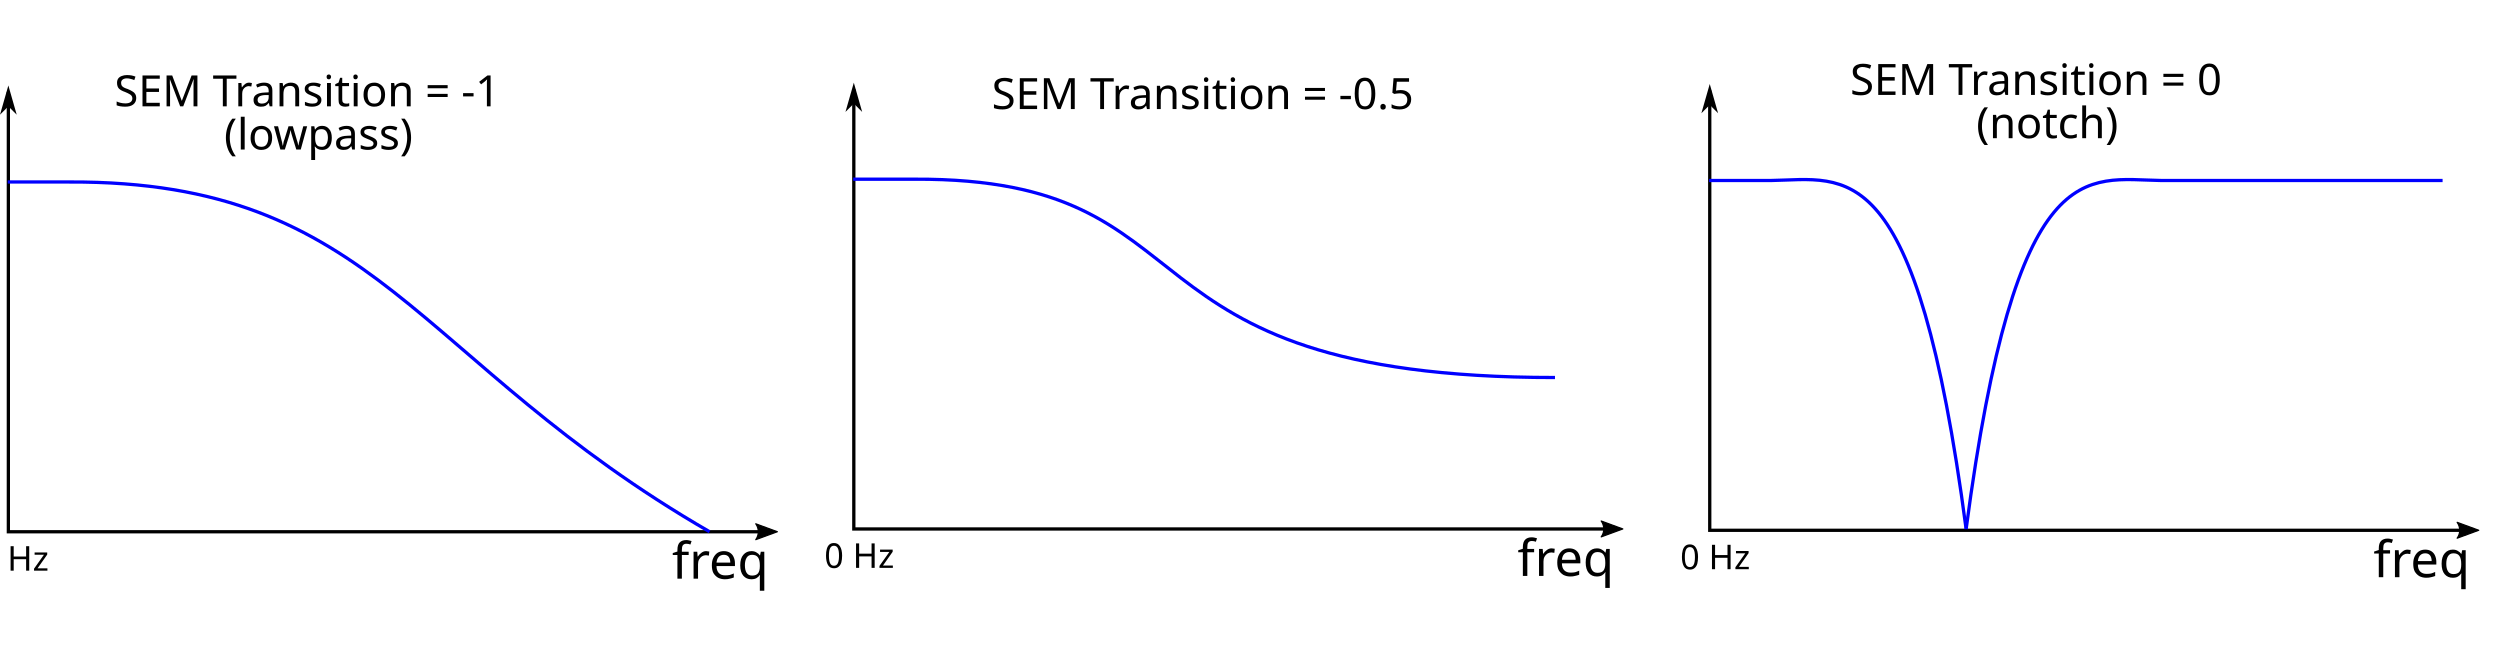
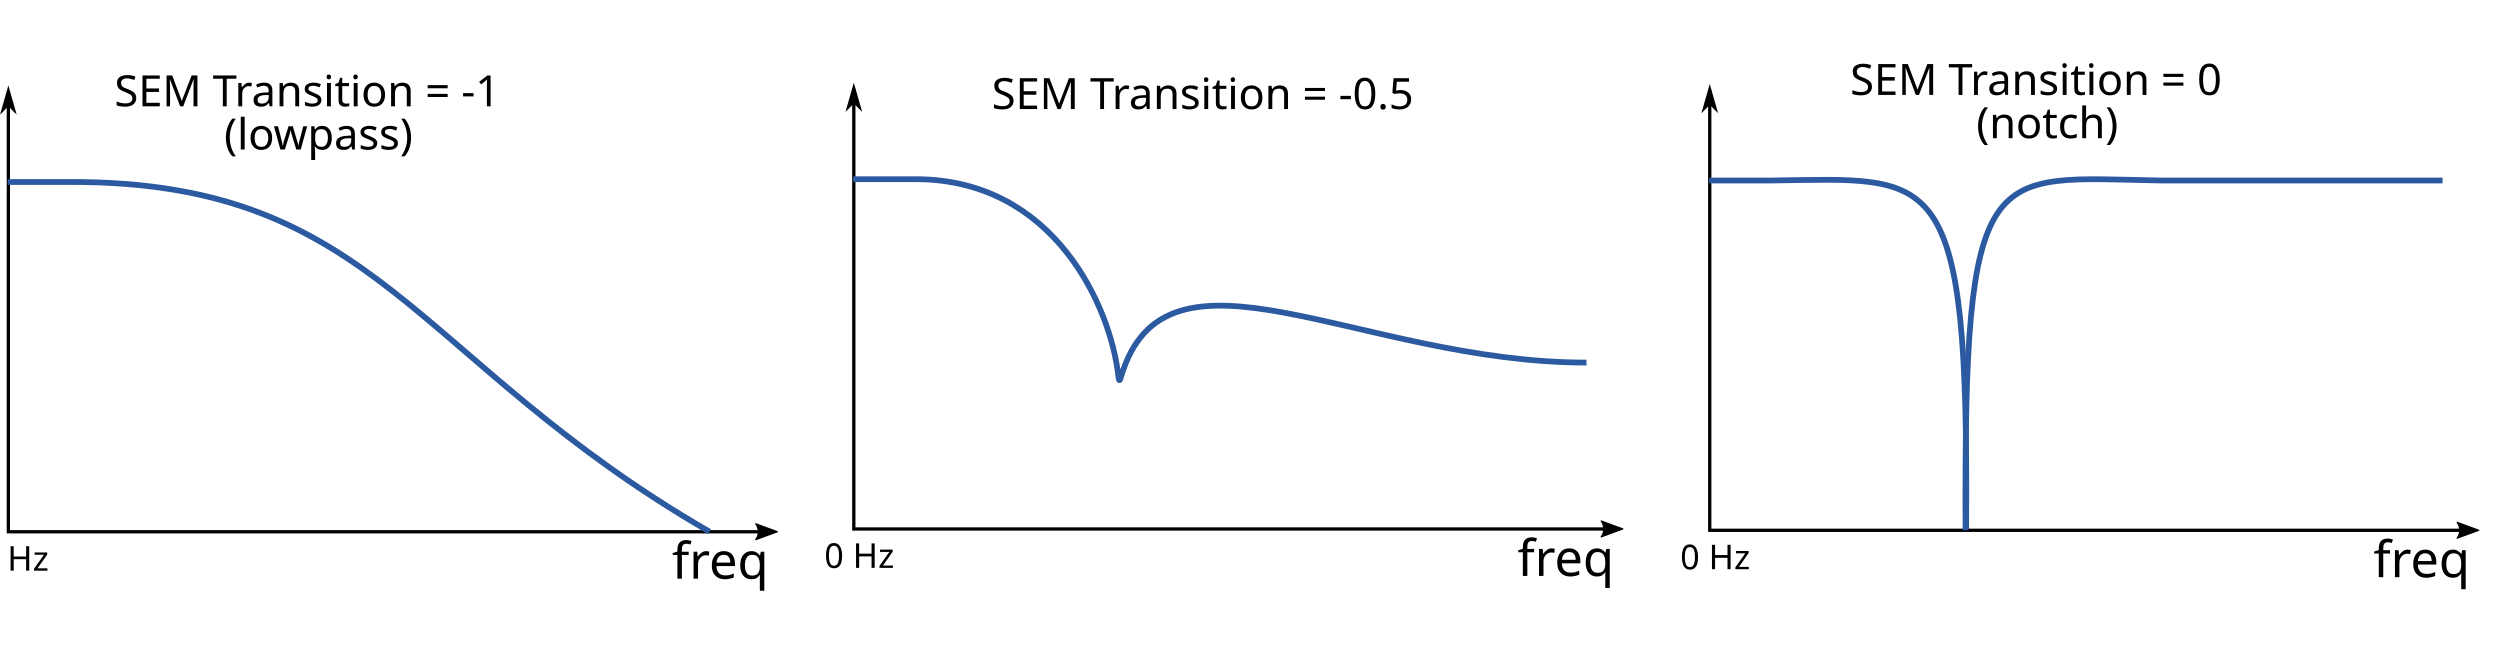
<svg xmlns="http://www.w3.org/2000/svg" width="201.296mm" height="52.439mm" viewBox="0 0 201.296 52.439" version="1.1" id="svg8">
  <defs id="defs2">
    <marker orient="auto" refY="0" refX="0" id="Arrow2Mend" style="overflow:visible">
      <path id="path844" style="fill:#000000;fill-opacity:1;fill-rule:evenodd;stroke:#000000;stroke-width:0.625;stroke-linejoin:round;stroke-opacity:1" d="M 8.719,4.034 -2.207,0.016 8.719,-4.002 c -1.745,2.372 -1.735,5.617 -6e-7,8.035 z" transform="scale(-0.6)" />
    </marker>
    <marker orient="auto" refY="0" refX="0" id="marker1221" style="overflow:visible">
      <path id="path1219" style="fill:#000000;fill-opacity:1;fill-rule:evenodd;stroke:#000000;stroke-width:0.625;stroke-linejoin:round;stroke-opacity:1" d="M 8.719,4.034 -2.207,0.016 8.719,-4.002 c -1.745,2.372 -1.735,5.617 -6e-7,8.035 z" transform="matrix(-1.1,0,0,-1.1,-1.1,0)" />
    </marker>
    <marker orient="auto" refY="0" refX="0" id="Arrow1Mstart" style="overflow:visible">
      <path id="path823" d="M 0,0 5,-5 -12.5,0 5,5 Z" style="fill:#000000;fill-opacity:1;fill-rule:evenodd;stroke:#000000;stroke-width:1pt;stroke-opacity:1" transform="matrix(0.4,0,0,0.4,4,0)" />
    </marker>
    <marker orient="auto" refY="0" refX="0" id="Arrow2Lend" style="overflow:visible">
      <path id="path838" style="fill:#000000;fill-opacity:1;fill-rule:evenodd;stroke:#000000;stroke-width:0.625;stroke-linejoin:round;stroke-opacity:1" d="M 8.719,4.034 -2.207,0.016 8.719,-4.002 c -1.745,2.372 -1.735,5.617 -6e-7,8.035 z" transform="matrix(-1.1,0,0,-1.1,-1.1,0)" />
    </marker>
    <marker orient="auto" refY="0" refX="0" id="Arrow2Lstart" style="overflow:visible">
      <path id="path835" style="fill:#000000;fill-opacity:1;fill-rule:evenodd;stroke:#000000;stroke-width:0.625;stroke-linejoin:round;stroke-opacity:1" d="M 8.719,4.034 -2.207,0.016 8.719,-4.002 c -1.745,2.372 -1.735,5.617 -6e-7,8.035 z" transform="matrix(1.1,0,0,1.1,1.1,0)" />
    </marker>
    <marker orient="auto" refY="0" refX="0" id="Arrow1Lstart" style="overflow:visible">
      <path id="path817" d="M 0,0 5,-5 -12.5,0 5,5 Z" style="fill:#000000;fill-opacity:1;fill-rule:evenodd;stroke:#000000;stroke-width:1pt;stroke-opacity:1" transform="matrix(0.8,0,0,0.8,10,0)" />
    </marker>
    <marker orient="auto" refY="0" refX="0" id="Arrow1Mstart-7" style="overflow:visible">
      <path id="path823-5" d="M 0,0 5,-5 -12.5,0 5,5 Z" style="fill:#000000;fill-opacity:1;fill-rule:evenodd;stroke:#000000;stroke-width:1pt;stroke-opacity:1" transform="matrix(0.4,0,0,0.4,4,0)" />
    </marker>
    <marker orient="auto" refY="0" refX="0" id="Arrow2Mend-3" style="overflow:visible">
      <path id="path844-5" style="fill:#000000;fill-opacity:1;fill-rule:evenodd;stroke:#000000;stroke-width:0.625;stroke-linejoin:round;stroke-opacity:1" d="M 8.719,4.034 -2.207,0.016 8.719,-4.002 c -1.745,2.372 -1.735,5.617 -6e-7,8.035 z" transform="scale(-0.6)" />
    </marker>
    <marker orient="auto" refY="0" refX="0" id="Arrow1Mstart-7-0" style="overflow:visible">
      <path id="path823-5-9" d="M 0,0 5,-5 -12.5,0 5,5 Z" style="fill:#000000;fill-opacity:1;fill-rule:evenodd;stroke:#000000;stroke-width:1pt;stroke-opacity:1" transform="matrix(0.4,0,0,0.4,4,0)" />
    </marker>
    <marker orient="auto" refY="0" refX="0" id="Arrow2Mend-3-3" style="overflow:visible">
      <path id="path844-5-6" style="fill:#000000;fill-opacity:1;fill-rule:evenodd;stroke:#000000;stroke-width:0.625;stroke-linejoin:round;stroke-opacity:1" d="M 8.719,4.034 -2.207,0.016 8.719,-4.002 c -1.745,2.372 -1.735,5.617 -6e-7,8.035 z" transform="scale(-0.6)" />
    </marker>
    <marker orient="auto" refY="0" refX="0" id="Arrow1Mstart-3" style="overflow:visible">
      <path id="path823-6" d="M 0,0 5,-5 -12.5,0 5,5 Z" style="fill:#000000;fill-opacity:1;fill-rule:evenodd;stroke:#000000;stroke-width:1pt;stroke-opacity:1" transform="matrix(0.4,0,0,0.4,4,0)" />
    </marker>
    <marker orient="auto" refY="0" refX="0" id="Arrow2Mend-7" style="overflow:visible">
      <path id="path844-53" style="fill:#000000;fill-opacity:1;fill-rule:evenodd;stroke:#000000;stroke-width:0.625;stroke-linejoin:round;stroke-opacity:1" d="M 8.719,4.034 -2.207,0.016 8.719,-4.002 c -1.745,2.372 -1.735,5.617 -6e-7,8.035 z" transform="scale(-0.6)" />
    </marker>
    <marker orient="auto" refY="0" refX="0" id="Arrow1Mstart-3-7" style="overflow:visible">
      <path id="path823-6-0" d="M 0,0 5,-5 -12.5,0 5,5 Z" style="fill:#000000;fill-opacity:1;fill-rule:evenodd;stroke:#000000;stroke-width:1pt;stroke-opacity:1" transform="matrix(0.4,0,0,0.4,4,0)" />
    </marker>
    <marker orient="auto" refY="0" refX="0" id="Arrow2Mend-7-9" style="overflow:visible">
      <path id="path844-53-3" style="fill:#000000;fill-opacity:1;fill-rule:evenodd;stroke:#000000;stroke-width:0.625;stroke-linejoin:round;stroke-opacity:1" d="M 8.719,4.034 -2.207,0.016 8.719,-4.002 c -1.745,2.372 -1.735,5.617 -6e-7,8.035 z" transform="scale(-0.6)" />
    </marker>
  </defs>
  <g id="layer1" transform="translate(-3.737081,-0.1437473)">
    <path style="fill:none;stroke:#000000;stroke-width:0.265;stroke-linecap:butt;stroke-linejoin:miter;stroke-miterlimit:4;stroke-dasharray:none;stroke-opacity:1;marker-start:url(#Arrow1Mstart);marker-end:url(#Arrow2Mend)" d="M 4.41,7.547 V 42.96 H 65.977" id="path815" />
    <text xml:space="preserve" style="font-style:normal;font-variant:normal;font-weight:normal;font-stretch:normal;font-size:4.057px;line-height:1000;font-family:squaretype;-inkscape-font-specification:squaretype;text-align:center;letter-spacing:0px;word-spacing:0px;text-anchor:middle;fill:#000000;fill-opacity:1;stroke:none;stroke-width:0.113" x="64.367" y="46.739" id="text1329">
      <tspan id="tspan1327" x="64.367" y="46.739" style="stroke-width:0.113">freq</tspan>
    </text>
    <text xml:space="preserve" style="font-style:normal;font-variant:normal;font-weight:normal;font-stretch:normal;font-size:2.757px;line-height:1000;font-family:squaretype;-inkscape-font-specification:squaretype;text-align:center;letter-spacing:0px;word-spacing:0px;text-anchor:middle;fill:#000000;fill-opacity:1;stroke:none;stroke-width:0.077" x="6.638" y="46.094" id="text1329-3">
      <tspan id="tspan1327-6" x="6.638" y="46.094" style="stroke-width:0.077">0 Hz</tspan>
    </text>
-     <path style="fill:none;stroke:#0000ff;stroke-width:0.265px;stroke-linecap:butt;stroke-linejoin:miter;stroke-opacity:1" d="m 4.359,14.797 h 4.958 C 34.169,14.702 36.991,29.171 60.867,42.956" id="path1349" />
+     <path style="fill:none;stroke:#2c5aa0;stroke-width:0.465;stroke-linecap:butt;stroke-linejoin:miter;stroke-opacity:1;stroke-miterlimit:4;stroke-dasharray:none" d="m 4.359,14.797 h 4.958 C 34.169,14.702 36.991,29.171 60.867,42.956" id="path1349" />
    <path style="fill:none;stroke:#000000;stroke-width:0.265;stroke-linecap:butt;stroke-linejoin:miter;stroke-miterlimit:4;stroke-dasharray:none;stroke-opacity:1;marker-start:url(#Arrow1Mstart-3);marker-end:url(#Arrow2Mend-7)" d="M 72.485,7.323 V 42.736 h 61.567" id="path815-5" />
    <text xml:space="preserve" style="font-style:normal;font-variant:normal;font-weight:normal;font-stretch:normal;font-size:4.057px;line-height:1000;font-family:squaretype;-inkscape-font-specification:squaretype;text-align:center;letter-spacing:0px;word-spacing:0px;text-anchor:middle;fill:#000000;fill-opacity:1;stroke:none;stroke-width:0.113" x="132.442" y="46.515" id="text1329-6">
      <tspan id="tspan1327-2" x="132.442" y="46.515" style="stroke-width:0.113">freq</tspan>
    </text>
    <text xml:space="preserve" style="font-style:normal;font-variant:normal;font-weight:normal;font-stretch:normal;font-size:2.757px;line-height:1000;font-family:squaretype;-inkscape-font-specification:squaretype;text-align:center;letter-spacing:0px;word-spacing:0px;text-anchor:middle;fill:#000000;fill-opacity:1;stroke:none;stroke-width:0.077" x="74.713" y="45.87" id="text1329-3-9">
      <tspan id="tspan1327-6-1" x="74.713" y="45.87" style="stroke-width:0.077">0 Hz</tspan>
    </text>
-     <path style="fill:none;stroke:#0000ff;stroke-width:0.265px;stroke-linecap:butt;stroke-linejoin:miter;stroke-opacity:1" d="m 72.434,14.572 h 4.958 c 24.852,-0.094 15.106,15.981 51.55,15.969" id="path1349-2" />
+     <path style="fill:none;stroke:#2c5aa0;stroke-width:0.465;stroke-linecap:butt;stroke-linejoin:miter;stroke-miterlimit:4;stroke-dasharray:none;stroke-opacity:1" d="m 72.434,14.572 h 4.958 c 11.248,-0.043 15.795,10.324 16.398,15.891 0.047,0.434 0.114,0.345 0.204,0.038 C 97.585,18.283 113.237,29.345 131.48,29.339" id="path1349-2" />
    <path style="fill:none;stroke:#000000;stroke-width:0.265;stroke-linecap:butt;stroke-linejoin:miter;stroke-miterlimit:4;stroke-dasharray:none;stroke-opacity:1;marker-start:url(#Arrow1Mstart-3-7);marker-end:url(#Arrow2Mend-7-9)" d="M 141.403,7.428 V 42.842 h 61.567" id="path815-5-6" />
    <text xml:space="preserve" style="font-style:normal;font-variant:normal;font-weight:normal;font-stretch:normal;font-size:4.057px;line-height:1000;font-family:squaretype;-inkscape-font-specification:squaretype;text-align:center;letter-spacing:0px;word-spacing:0px;text-anchor:middle;fill:#000000;fill-opacity:1;stroke:none;stroke-width:0.113" x="201.36" y="46.62" id="text1329-6-0">
      <tspan id="tspan1327-2-6" x="201.36" y="46.62" style="stroke-width:0.113">freq</tspan>
    </text>
    <text xml:space="preserve" style="font-style:normal;font-variant:normal;font-weight:normal;font-stretch:normal;font-size:2.757px;line-height:1000;font-family:squaretype;-inkscape-font-specification:squaretype;text-align:center;letter-spacing:0px;word-spacing:0px;text-anchor:middle;fill:#000000;fill-opacity:1;stroke:none;stroke-width:0.077" x="143.631" y="45.975" id="text1329-3-9-2">
      <tspan id="tspan1327-6-1-6" x="143.631" y="45.975" style="stroke-width:0.077">0 Hz</tspan>
    </text>
-     <path style="fill:none;stroke:#0000ff;stroke-width:0.265px;stroke-linecap:butt;stroke-linejoin:miter;stroke-opacity:1" d="m 141.352,14.678 h 4.958 c 6.142,-0.094 11.704,-2.446 15.736,28.065" id="path1349-2-1" />
-     <path style="fill:none;stroke:#0000ff;stroke-width:0.265px;stroke-linecap:butt;stroke-linejoin:miter;stroke-opacity:1" d="m 200.411,14.678 h -22.628 c -6.142,-0.094 -11.704,-2.446 -15.736,28.065" id="path1349-2-1-8" />
+     <path style="fill:none;stroke:#2c5aa0;stroke-width:0.465;stroke-linecap:butt;stroke-linejoin:miter;stroke-miterlimit:4;stroke-dasharray:none;stroke-opacity:1" d="m 141.352,14.678 h 4.958 c 13.425,-0.161 15.956,-1.595 15.736,28.065" id="path1349-2-1" />
+     <path style="fill:none;stroke:#2c5aa0;stroke-width:0.465;stroke-linecap:butt;stroke-linejoin:miter;stroke-miterlimit:4;stroke-dasharray:none;stroke-opacity:1" d="M 200.411,14.678 H 177.783 C 163.756,14.45 161.874,12.516 161.999,42.837" id="path1349-2-1-8" />
    <text xml:space="preserve" style="font-style:normal;font-variant:normal;font-weight:normal;font-stretch:normal;font-size:3.481px;line-height:1;font-family:squaretype;-inkscape-font-specification:squaretype;text-align:center;letter-spacing:0px;word-spacing:0px;text-anchor:middle;fill:#000000;fill-opacity:1;stroke:none;stroke-width:0.097" x="31.645" y="8.703" id="text984">
      <tspan id="tspan982" x="31.645" y="8.703" style="line-height:1;stroke-width:0.097">SEM Transition = -1</tspan>
      <tspan x="31.645" y="12.184" style="line-height:1;stroke-width:0.097" id="tspan986">(lowpass)</tspan>
    </text>
    <text xml:space="preserve" style="font-style:normal;font-variant:normal;font-weight:normal;font-stretch:normal;font-size:3.481px;line-height:1;font-family:squaretype;-inkscape-font-specification:squaretype;text-align:center;letter-spacing:0px;word-spacing:0px;text-anchor:middle;fill:#000000;fill-opacity:1;stroke:none;stroke-width:0.097" x="102.841" y="8.923" id="text984-7">
      <tspan x="102.841" y="8.923" style="line-height:1;stroke-width:0.097" id="tspan986-2">SEM Transition = -0.5</tspan>
    </text>
    <text xml:space="preserve" style="font-style:normal;font-variant:normal;font-weight:normal;font-stretch:normal;font-size:3.481px;line-height:1;font-family:squaretype;-inkscape-font-specification:squaretype;text-align:center;letter-spacing:0px;word-spacing:0px;text-anchor:middle;fill:#000000;fill-opacity:1;stroke:none;stroke-width:0.097" x="170.841" y="7.789" id="text984-7-0">
      <tspan x="170.841" y="7.789" style="line-height:1;stroke-width:0.097" id="tspan986-2-2">SEM Transition = 0</tspan>
      <tspan x="170.841" y="11.27" style="line-height:1;stroke-width:0.097" id="tspan1029">(notch)</tspan>
    </text>
  </g>
</svg>
